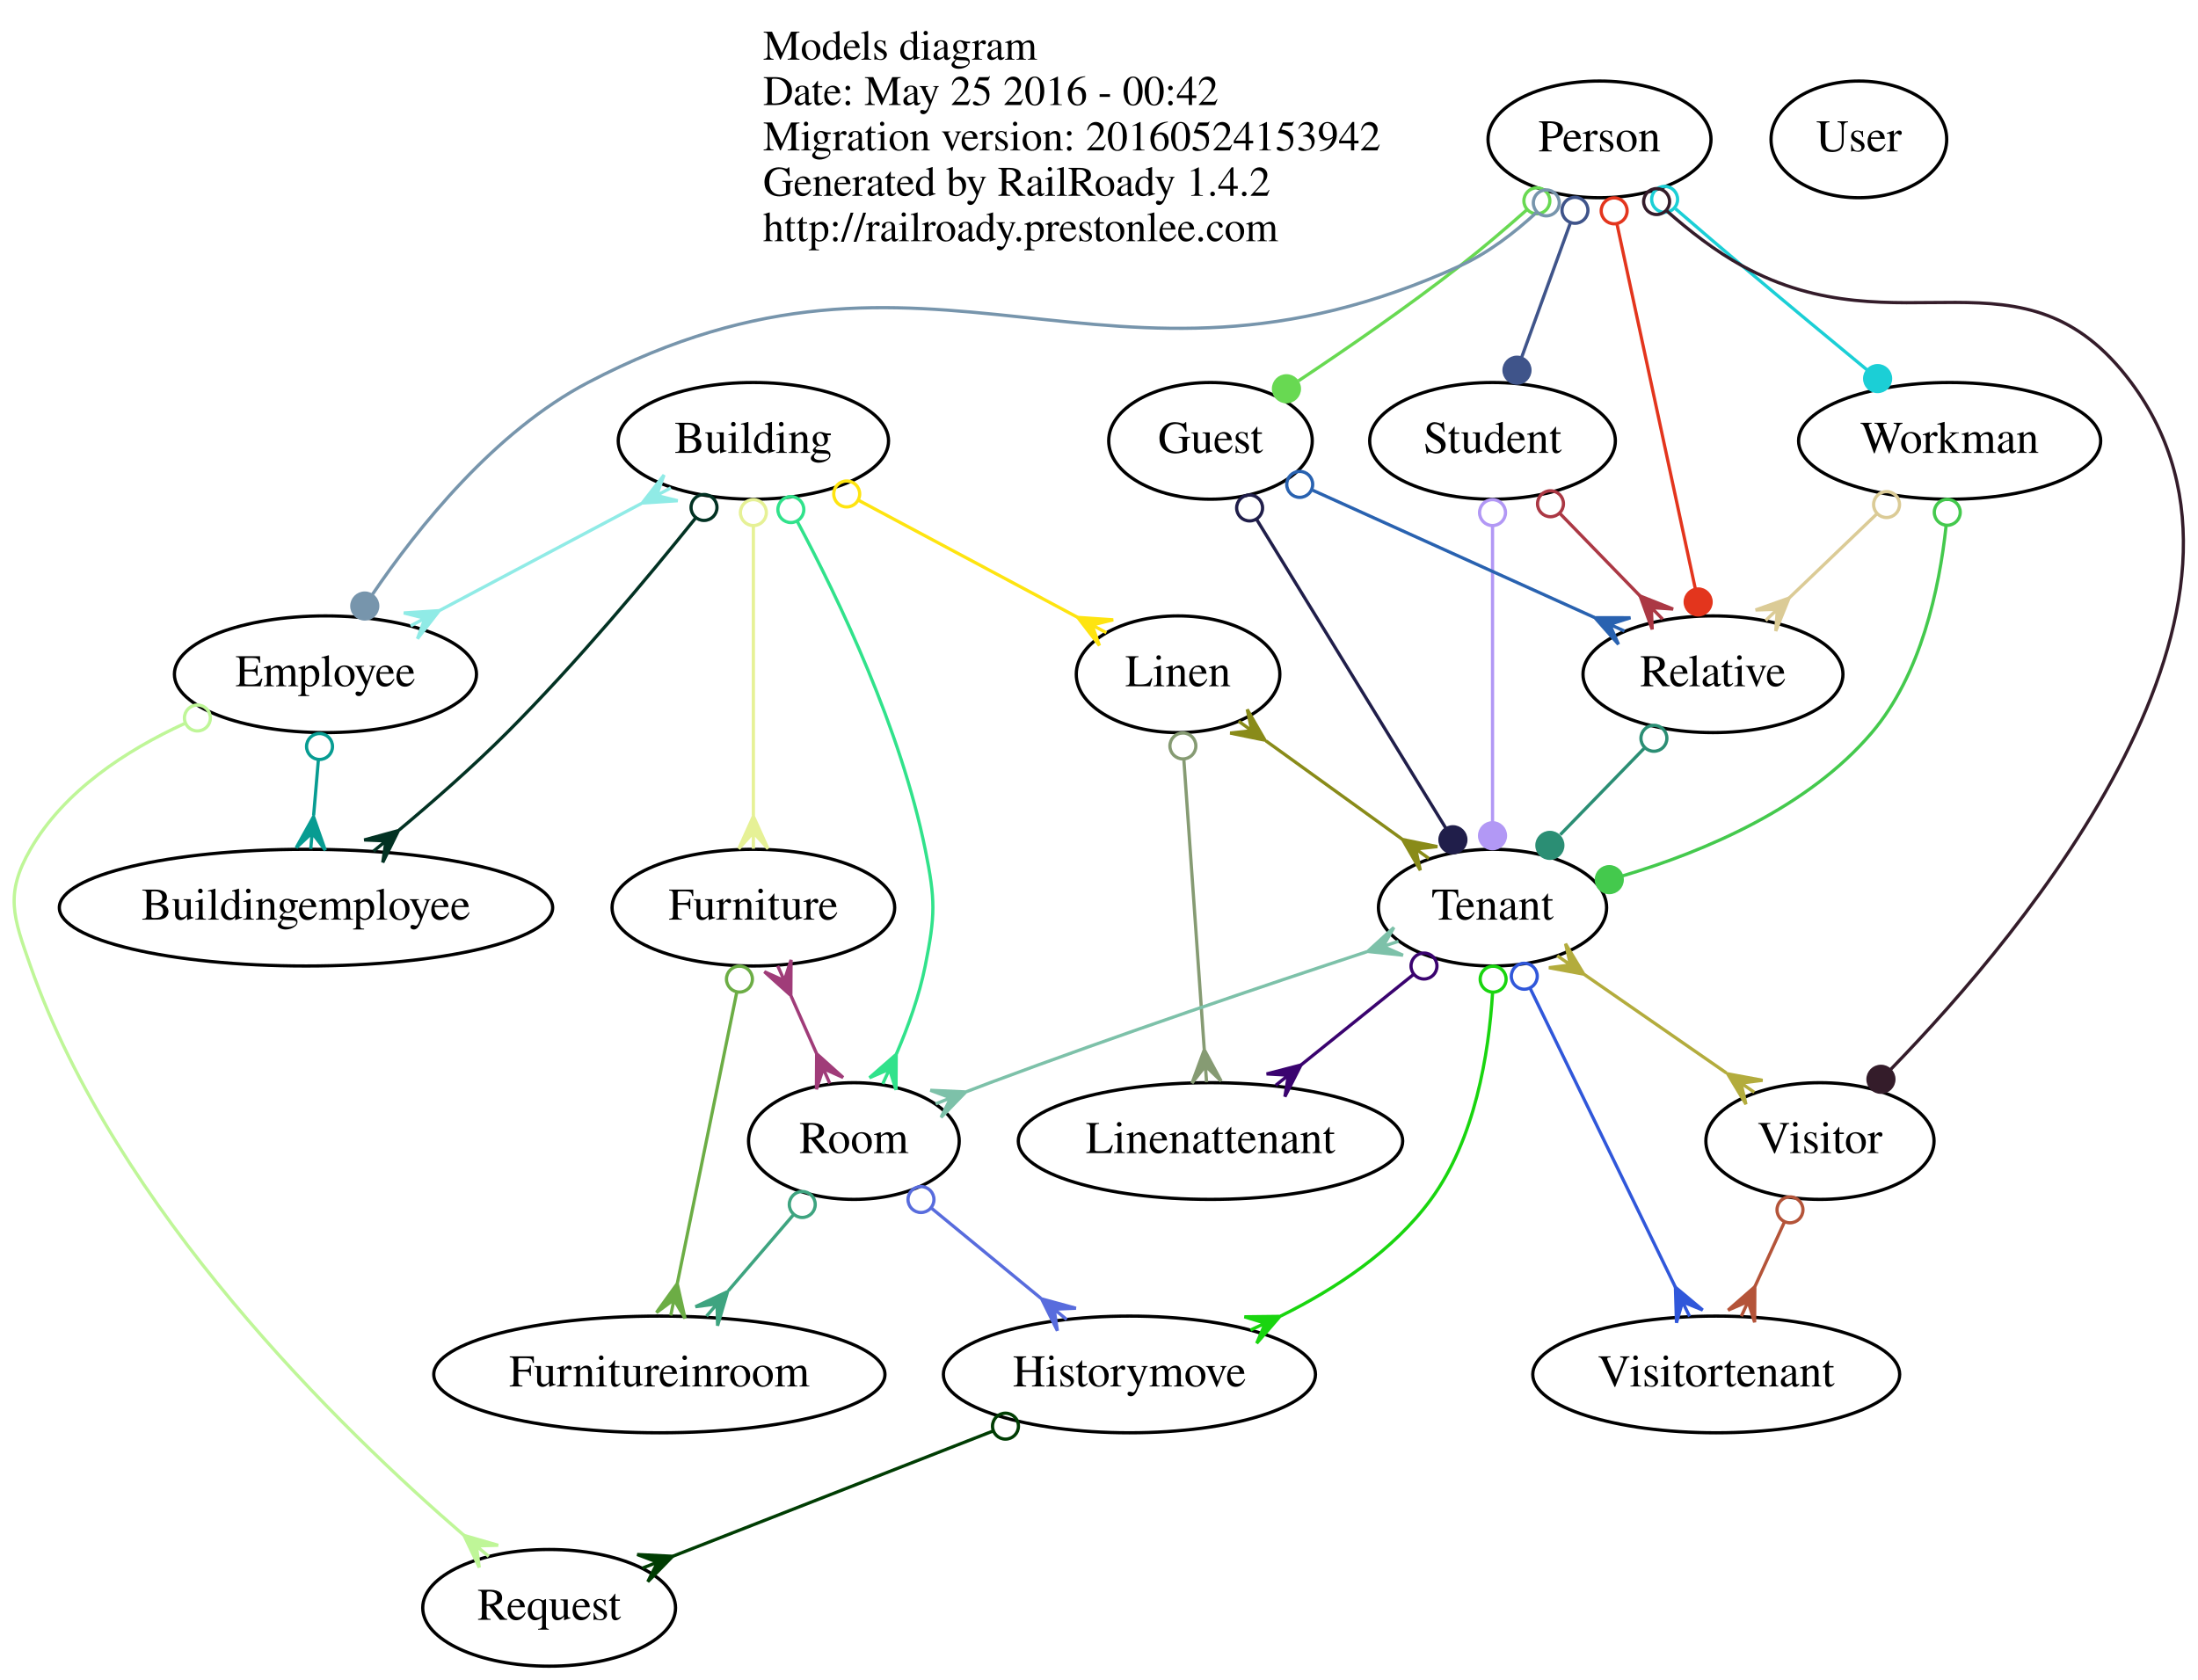
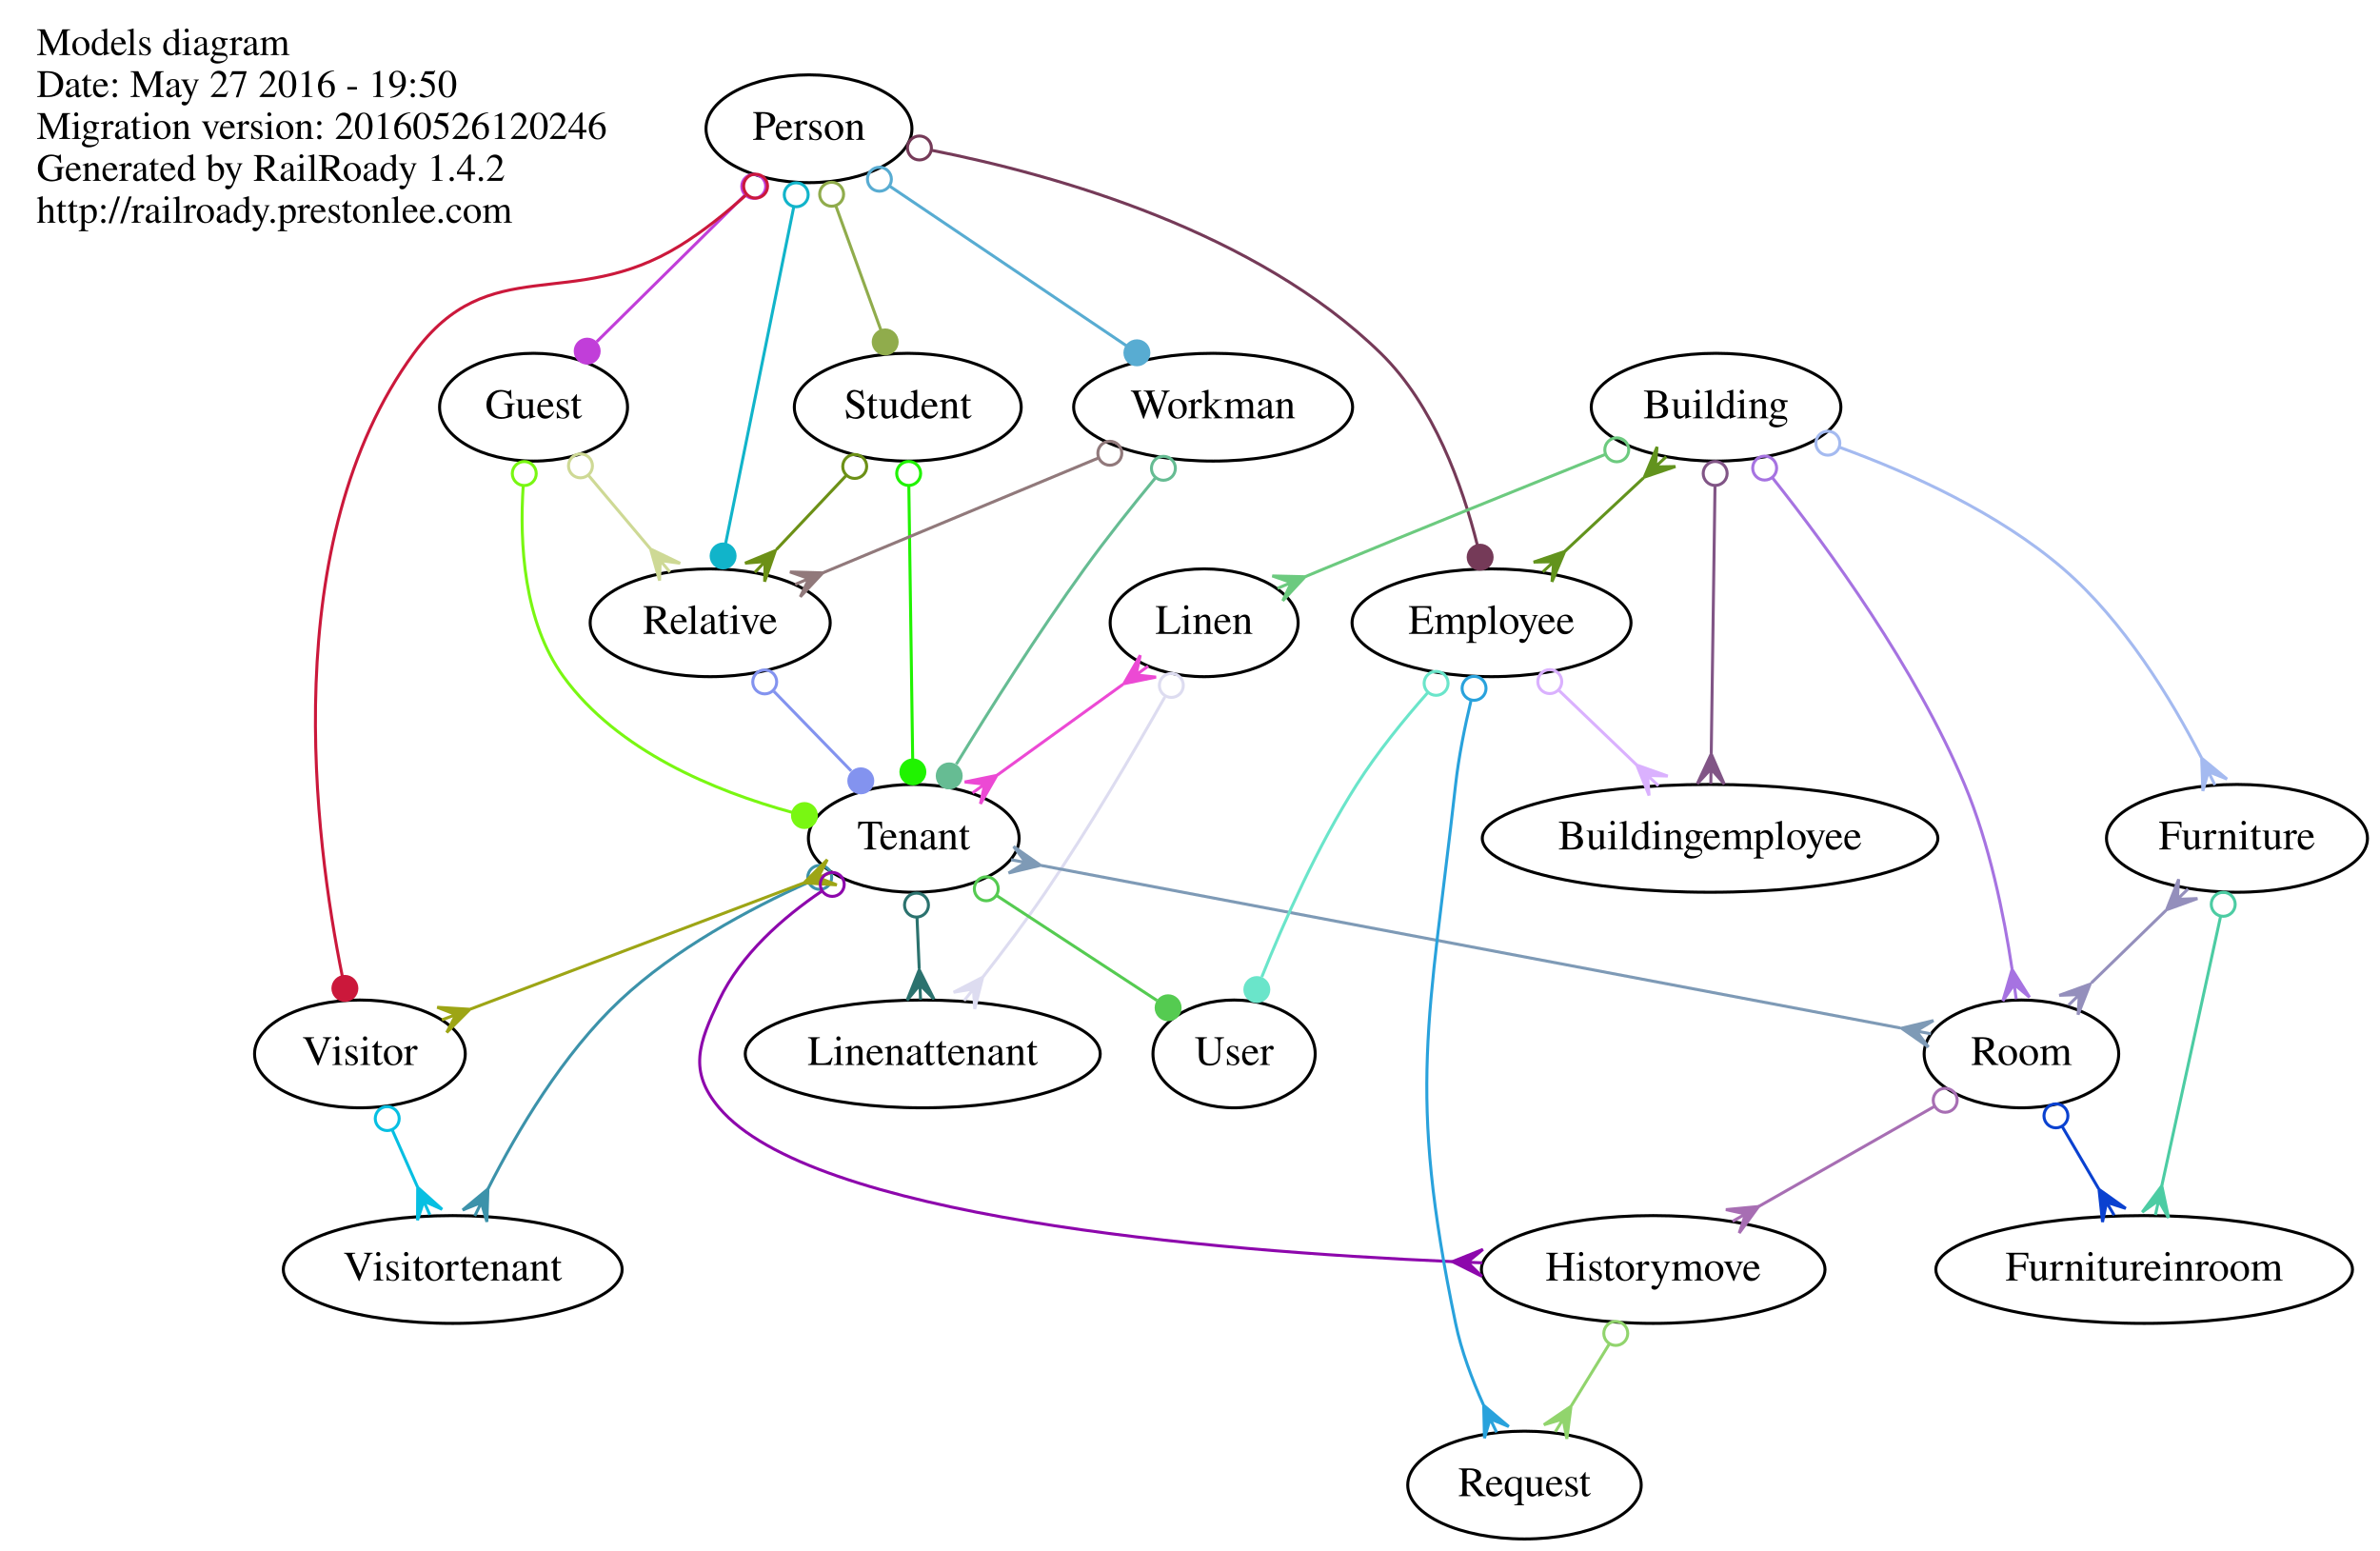
- <svg xmlns="http://www.w3.org/2000/svg" width="678pt" height="518pt" viewBox="0.00 0.00 677.84 518.00">
+ <svg xmlns="http://www.w3.org/2000/svg" width="795pt" height="518pt" viewBox="0.00 0.00 794.55 518.00">
  <g id="graph0" class="graph" transform="scale(1 1) rotate(0) translate(4 514)">
-     <polygon fill="none" stroke="none" points="-4,4 -4,-514 673.844,-514 673.844,4 -4,4" />
+     <polygon fill="none" stroke="none" points="-4,4 -4,-514 790.546,-514 790.546,4 -4,4" />
    <g id="node1" class="node">
-       <text text-anchor="start" x="231.309" y="-495.6" font-family="Times,serif" font-size="13.00">Models diagram</text>
-       <text text-anchor="start" x="231.309" y="-481.6" font-family="Times,serif" font-size="13.00">Date: May 25 2016 - 00:42</text>
-       <text text-anchor="start" x="231.309" y="-467.6" font-family="Times,serif" font-size="13.00">Migration version: 20160524153942</text>
-       <text text-anchor="start" x="231.309" y="-453.6" font-family="Times,serif" font-size="13.00">Generated by RailRoady 1.4.2</text>
-       <text text-anchor="start" x="231.309" y="-439.6" font-family="Times,serif" font-size="13.00">http://railroady.prestonlee.com</text>
+       <text text-anchor="start" x="8" y="-495.6" font-family="Times,serif" font-size="13.00">Models diagram</text>
+       <text text-anchor="start" x="8" y="-481.6" font-family="Times,serif" font-size="13.00">Date: May 27 2016 - 19:50</text>
+       <text text-anchor="start" x="8" y="-467.6" font-family="Times,serif" font-size="13.00">Migration version: 20160526120246</text>
+       <text text-anchor="start" x="8" y="-453.6" font-family="Times,serif" font-size="13.00">Generated by RailRoady 1.4.2</text>
+       <text text-anchor="start" x="8" y="-439.6" font-family="Times,serif" font-size="13.00">http://railroady.prestonlee.com</text>
    </g>
    <g id="node2" class="node">
-       <ellipse fill="none" stroke="black" cx="456.309" cy="-378" rx="37.894" ry="18" />
-       <text text-anchor="middle" x="456.309" y="-374.3" font-family="Times,serif" font-size="14.00">Student</text>
+       <ellipse fill="none" stroke="black" cx="299" cy="-378" rx="37.894" ry="18" />
+       <text text-anchor="middle" x="299" y="-374.3" font-family="Times,serif" font-size="14.00">Student</text>
    </g>
    <g id="node12" class="node">
-       <ellipse fill="none" stroke="black" cx="456.309" cy="-234" rx="35.194" ry="18" />
-       <text text-anchor="middle" x="456.309" y="-230.3" font-family="Times,serif" font-size="14.00">Tenant</text>
+       <ellipse fill="none" stroke="black" cx="301" cy="-234" rx="35.194" ry="18" />
+       <text text-anchor="middle" x="301" y="-230.3" font-family="Times,serif" font-size="14.00">Tenant</text>
    </g>
    <g id="edge1" class="edge">
-       <path fill="none" stroke="#b298f5" d="M456.309,-351.558C456.309,-325.771 456.309,-286.104 456.309,-260.35" />
-       <ellipse fill="none" stroke="#b298f5" cx="456.309" cy="-355.871" rx="4" ry="4" />
-       <ellipse fill="#b298f5" stroke="#b298f5" cx="456.309" cy="-256.189" rx="4" ry="4" />
+       <path fill="none" stroke="#20f300" d="M299.358,-351.558C299.722,-325.771 300.28,-286.104 300.643,-260.35" />
+       <ellipse fill="none" stroke="#20f300" cx="299.298" cy="-355.872" rx="4" ry="4" />
+       <ellipse fill="#20f300" stroke="#20f300" cx="300.702" cy="-256.189" rx="4" ry="4" />
    </g>
    <g id="node15" class="node">
-       <ellipse fill="none" stroke="black" cx="524.309" cy="-306" rx="40.094" ry="18" />
-       <text text-anchor="middle" x="524.309" y="-302.3" font-family="Times,serif" font-size="14.00">Relative</text>
+       <ellipse fill="none" stroke="black" cx="233" cy="-306" rx="40.094" ry="18" />
+       <text text-anchor="middle" x="233" y="-302.3" font-family="Times,serif" font-size="14.00">Relative</text>
    </g>
    <g id="edge2" class="edge">
-       <path fill="none" stroke="#ab3844" d="M477.155,-355.542C484.962,-347.505 493.863,-338.341 501.814,-330.157" />
-       <ellipse fill="none" stroke="#ab3844" cx="474.188" cy="-358.596" rx="4" ry="4" />
-       <polygon fill="#ab3844" stroke="#ab3844" points="501.821,-330.15 512.016,-326.113 505.305,-326.564 508.789,-322.977 508.789,-322.977 508.789,-322.977 505.305,-326.564 505.561,-319.842 501.821,-330.15 501.821,-330.15" />
+       <path fill="none" stroke="#6c9016" d="M278.44,-355.194C271.029,-347.334 262.638,-338.434 255.101,-330.441" />
+       <ellipse fill="none" stroke="#6c9016" cx="281.28" cy="-358.206" rx="4" ry="4" />
+       <polygon fill="#6c9016" stroke="#6c9016" points="254.777,-330.097 251.191,-319.734 251.347,-326.459 247.917,-322.821 247.917,-322.821 247.917,-322.821 251.347,-326.459 244.643,-325.908 254.777,-330.097 254.777,-330.097" />
    </g>
    <g id="node3" class="node">
-       <ellipse fill="none" stroke="black" cx="228.309" cy="-234" rx="43.592" ry="18" />
-       <text text-anchor="middle" x="228.309" y="-230.3" font-family="Times,serif" font-size="14.00">Furniture</text>
+       <ellipse fill="none" stroke="black" cx="743" cy="-234" rx="43.592" ry="18" />
+       <text text-anchor="middle" x="743" y="-230.3" font-family="Times,serif" font-size="14.00">Furniture</text>
    </g>
    <g id="node18" class="node">
-       <ellipse fill="none" stroke="black" cx="259.309" cy="-162" rx="32.494" ry="18" />
-       <text text-anchor="middle" x="259.309" y="-158.3" font-family="Times,serif" font-size="14.00">Room</text>
+       <ellipse fill="none" stroke="black" cx="671" cy="-162" rx="32.494" ry="18" />
+       <text text-anchor="middle" x="671" y="-158.3" font-family="Times,serif" font-size="14.00">Room</text>
    </g>
    <g id="edge4" class="edge">
-       <path fill="none" stroke="#a03c79" d="M239.95,-206.714C242.509,-200.935 245.218,-194.818 247.773,-189.049" />
-       <polygon fill="#a03c79" stroke="#a03c79" points="239.863,-206.911 231.699,-214.233 237.838,-211.483 235.814,-216.055 235.814,-216.055 235.814,-216.055 237.838,-211.483 239.928,-217.877 239.863,-206.911 239.863,-206.911" />
-       <polygon fill="#a03c79" stroke="#a03c79" points="247.825,-188.933 255.989,-181.611 249.849,-184.361 251.874,-179.789 251.874,-179.789 251.874,-179.789 249.849,-184.361 247.76,-177.967 247.825,-188.933 247.825,-188.933" />
+       <path fill="none" stroke="#948fbc" d="M719.247,-209.906C711.247,-202.129 702.332,-193.462 694.363,-185.714" />
+       <polygon fill="#948fbc" stroke="#948fbc" points="719.492,-210.145 723.525,-220.342 723.077,-213.631 726.662,-217.116 726.662,-217.116 726.662,-217.116 723.077,-213.631 729.799,-213.889 719.492,-210.145 719.492,-210.145" />
+       <polygon fill="#948fbc" stroke="#948fbc" points="693.948,-185.311 689.915,-175.114 690.363,-181.826 686.778,-178.34 686.778,-178.34 686.778,-178.34 690.363,-181.826 683.642,-181.567 693.948,-185.311 693.948,-185.311" />
    </g>
    <g id="node19" class="node">
-       <ellipse fill="none" stroke="black" cx="199.309" cy="-90" rx="69.588" ry="18" />
-       <text text-anchor="middle" x="199.309" y="-86.3" font-family="Times,serif" font-size="14.00">Furnitureinroom</text>
+       <ellipse fill="none" stroke="black" cx="712" cy="-90" rx="69.588" ry="18" />
+       <text text-anchor="middle" x="712" y="-86.3" font-family="Times,serif" font-size="14.00">Furnitureinroom</text>
    </g>
    <g id="edge3" class="edge">
-       <path fill="none" stroke="#6cad45" d="M223.189,-207.929C218.042,-182.725 210.132,-143.994 204.843,-118.095" />
-       <ellipse fill="none" stroke="#6cad45" cx="224.011" cy="-211.952" rx="4" ry="4" />
-       <polygon fill="#6cad45" stroke="#6cad45" points="204.821,-117.987 207.229,-107.289 203.82,-113.088 202.82,-108.189 202.82,-108.189 202.82,-108.189 203.82,-113.088 198.411,-109.09 204.821,-117.987 204.821,-117.987" />
+       <path fill="none" stroke="#4ccca3" d="M737.527,-207.929C732.024,-182.725 723.569,-143.994 717.915,-118.095" />
+       <ellipse fill="none" stroke="#4ccca3" cx="738.407" cy="-211.964" rx="4" ry="4" />
+       <polygon fill="#4ccca3" stroke="#4ccca3" points="717.886,-117.959 720.149,-107.229 716.819,-113.074 715.753,-108.189 715.753,-108.189 715.753,-108.189 716.819,-113.074 711.356,-109.149 717.886,-117.959 717.886,-117.959" />
    </g>
    <g id="node4" class="node">
-       <ellipse fill="none" stroke="black" cx="359.309" cy="-306" rx="31.396" ry="18" />
-       <text text-anchor="middle" x="359.309" y="-302.3" font-family="Times,serif" font-size="14.00">Linen</text>
+       <ellipse fill="none" stroke="black" cx="398" cy="-306" rx="31.396" ry="18" />
+       <text text-anchor="middle" x="398" y="-302.3" font-family="Times,serif" font-size="14.00">Linen</text>
    </g>
    <g id="node8" class="node">
-       <ellipse fill="none" stroke="black" cx="369.309" cy="-162" rx="59.29" ry="18" />
-       <text text-anchor="middle" x="369.309" y="-158.3" font-family="Times,serif" font-size="14.00">Linenattenant</text>
+       <ellipse fill="none" stroke="black" cx="304" cy="-162" rx="59.29" ry="18" />
+       <text text-anchor="middle" x="304" y="-158.3" font-family="Times,serif" font-size="14.00">Linenattenant</text>
    </g>
    <g id="edge5" class="edge">
-       <path fill="none" stroke="#869b73" d="M361.101,-279.558C362.87,-254.444 365.565,-216.164 367.38,-190.393" />
-       <ellipse fill="none" stroke="#869b73" cx="360.797" cy="-283.881" rx="4" ry="4" />
-       <polygon fill="#869b73" stroke="#869b73" points="367.396,-190.165 372.588,-180.505 367.747,-185.177 368.099,-180.189 368.099,-180.189 368.099,-180.189 367.747,-185.177 363.61,-179.873 367.396,-190.165 367.396,-190.165" />
+       <path fill="none" stroke="#dddcf0" d="M384.892,-281.234C374.6,-263.023 359.612,-237.462 345,-216 338.55,-206.527 330.993,-196.496 324.135,-187.739" />
+       <ellipse fill="none" stroke="#dddcf0" cx="387.043" cy="-285.067" rx="4" ry="4" />
+       <polygon fill="#dddcf0" stroke="#dddcf0" points="324.048,-187.629 321.36,-176.998 320.941,-183.712 317.834,-179.794 317.834,-179.794 317.834,-179.794 320.941,-183.712 314.308,-182.59 324.048,-187.629 324.048,-187.629" />
    </g>
    <g id="edge6" class="edge">
-       <path fill="none" stroke="#898b19" d="M386.423,-285.433C399.517,-275.984 415.211,-264.658 428.407,-255.136" />
-       <polygon fill="#898b19" stroke="#898b19" points="386.121,-285.651 375.379,-287.854 382.066,-288.577 378.012,-291.503 378.012,-291.503 378.012,-291.503 382.066,-288.577 380.645,-295.152 386.121,-285.651 386.121,-285.651" />
-       <polygon fill="#898b19" stroke="#898b19" points="428.556,-255.028 439.299,-252.825 432.611,-252.102 436.665,-249.176 436.665,-249.176 436.665,-249.176 432.611,-252.102 434.032,-245.527 428.556,-255.028 428.556,-255.028" />
+       <path fill="none" stroke="#ec49d4" d="M370.886,-285.433C357.792,-275.984 342.098,-264.658 328.902,-255.136" />
+       <polygon fill="#ec49d4" stroke="#ec49d4" points="371.188,-285.651 376.664,-295.152 375.243,-288.577 379.297,-291.503 379.297,-291.503 379.297,-291.503 375.243,-288.577 381.931,-287.854 371.188,-285.651 371.188,-285.651" />
+       <polygon fill="#ec49d4" stroke="#ec49d4" points="328.753,-255.028 323.277,-245.527 324.699,-252.102 320.644,-249.176 320.644,-249.176 320.644,-249.176 324.699,-252.102 318.011,-252.825 328.753,-255.028 328.753,-255.028" />
    </g>
    <g id="node5" class="node">
-       <ellipse fill="none" stroke="black" cx="165.309" cy="-18" rx="38.993" ry="18" />
-       <text text-anchor="middle" x="165.309" y="-14.3" font-family="Times,serif" font-size="14.00">Request</text>
+       <ellipse fill="none" stroke="black" cx="505" cy="-18" rx="38.993" ry="18" />
+       <text text-anchor="middle" x="505" y="-14.3" font-family="Times,serif" font-size="14.00">Request</text>
    </g>
    <g id="node6" class="node">
-       <ellipse fill="none" stroke="black" cx="489.309" cy="-471" rx="34.394" ry="18" />
-       <text text-anchor="middle" x="489.309" y="-467.3" font-family="Times,serif" font-size="14.00">Person</text>
+       <ellipse fill="none" stroke="black" cx="266" cy="-471" rx="34.394" ry="18" />
+       <text text-anchor="middle" x="266" y="-467.3" font-family="Times,serif" font-size="14.00">Person</text>
    </g>
    <g id="edge7" class="edge">
-       <path fill="none" stroke="#3f548a" d="M480.301,-445.159C475.619,-432.249 469.916,-416.522 465.245,-403.641" />
-       <ellipse fill="none" stroke="#3f548a" cx="481.739" cy="-449.123" rx="4" ry="4" />
-       <ellipse fill="#3f548a" stroke="#3f548a" cx="463.852" cy="-399.8" rx="4" ry="4" />
+       <path fill="none" stroke="#90ac4c" d="M275.008,-445.159C279.69,-432.249 285.393,-416.522 290.064,-403.641" />
+       <ellipse fill="none" stroke="#90ac4c" cx="273.571" cy="-449.123" rx="4" ry="4" />
+       <ellipse fill="#90ac4c" stroke="#90ac4c" cx="291.457" cy="-399.8" rx="4" ry="4" />
    </g>
    <g id="node11" class="node">
-       <ellipse fill="none" stroke="black" cx="369.309" cy="-378" rx="31.396" ry="18" />
-       <text text-anchor="middle" x="369.309" y="-374.3" font-family="Times,serif" font-size="14.00">Guest</text>
+       <ellipse fill="none" stroke="black" cx="174" cy="-378" rx="31.396" ry="18" />
+       <text text-anchor="middle" x="174" y="-374.3" font-family="Times,serif" font-size="14.00">Guest</text>
    </g>
    <g id="edge10" class="edge">
-       <path fill="none" stroke="#68d952" d="M466.762,-449.161C460.293,-443.435 453.139,-437.337 446.309,-432 430.265,-419.463 411.451,-406.484 396.437,-396.508" />
-       <ellipse fill="none" stroke="#68d952" cx="469.986" cy="-452.051" rx="4" ry="4" />
-       <ellipse fill="#68d952" stroke="#68d952" cx="392.74" cy="-394.069" rx="4" ry="4" />
+       <path fill="none" stroke="#c13ed9" d="M244.437,-448.671C229.551,-433.947 209.855,-414.465 195.076,-399.847" />
+       <ellipse fill="none" stroke="#c13ed9" cx="247.55" cy="-451.75" rx="4" ry="4" />
+       <ellipse fill="#c13ed9" stroke="#c13ed9" cx="191.915" cy="-396.72" rx="4" ry="4" />
    </g>
    <g id="node13" class="node">
-       <ellipse fill="none" stroke="black" cx="597.309" cy="-378" rx="46.593" ry="18" />
-       <text text-anchor="middle" x="597.309" y="-374.3" font-family="Times,serif" font-size="14.00">Workman</text>
+       <ellipse fill="none" stroke="black" cx="401" cy="-378" rx="46.593" ry="18" />
+       <text text-anchor="middle" x="401" y="-374.3" font-family="Times,serif" font-size="14.00">Workman</text>
    </g>
    <g id="edge8" class="edge">
-       <path fill="none" stroke="#1bcfd6" d="M512.752,-449.597C519.375,-443.876 526.604,-437.67 533.309,-432 545.949,-421.31 560.117,-409.555 571.903,-399.837" />
-       <ellipse fill="none" stroke="#1bcfd6" cx="509.397" cy="-452.501" rx="4" ry="4" />
-       <ellipse fill="#1bcfd6" stroke="#1bcfd6" cx="575.093" cy="-397.21" rx="4" ry="4" />
+       <path fill="none" stroke="#58acd2" d="M292.98,-451.813C315.917,-436.352 348.764,-414.211 372.205,-398.41" />
+       <ellipse fill="none" stroke="#58acd2" cx="289.528" cy="-454.141" rx="4" ry="4" />
+       <ellipse fill="#58acd2" stroke="#58acd2" cx="375.536" cy="-396.165" rx="4" ry="4" />
    </g>
    <g id="node14" class="node">
-       <ellipse fill="none" stroke="black" cx="96.309" cy="-306" rx="46.593" ry="18" />
-       <text text-anchor="middle" x="96.309" y="-302.3" font-family="Times,serif" font-size="14.00">Employee</text>
+       <ellipse fill="none" stroke="black" cx="494" cy="-306" rx="46.593" ry="18" />
+       <text text-anchor="middle" x="494" y="-302.3" font-family="Times,serif" font-size="14.00">Employee</text>
    </g>
    <g id="edge12" class="edge">
-       <path fill="none" stroke="#7795ac" d="M469.881,-448.468C463.049,-442.17 454.913,-435.929 446.309,-432 336.588,-381.893 284.147,-451.992 177.309,-396 148.547,-380.926 124.852,-351.348 110.673,-330.436" />
-       <ellipse fill="none" stroke="#7795ac" cx="472.9" cy="-451.411" rx="4" ry="4" />
-       <ellipse fill="#7795ac" stroke="#7795ac" cx="108.439" cy="-327.048" rx="4" ry="4" />
+       <path fill="none" stroke="#753a58" d="M306.886,-463.826C349.43,-455.414 415.517,-436.484 457,-396 474.709,-378.717 484.305,-351.705 489.252,-331.97" />
+       <ellipse fill="none" stroke="#753a58" cx="302.897" cy="-464.58" rx="4" ry="4" />
+       <ellipse fill="#753a58" stroke="#753a58" cx="490.194" cy="-327.904" rx="4" ry="4" />
    </g>
    <g id="edge9" class="edge">
-       <path fill="none" stroke="#e3351d" d="M494.689,-444.945C501.241,-414.434 512.246,-363.179 518.839,-332.477" />
-       <ellipse fill="none" stroke="#e3351d" cx="493.829" cy="-448.953" rx="4" ry="4" />
-       <ellipse fill="#e3351d" stroke="#e3351d" cx="519.734" cy="-328.308" rx="4" ry="4" />
+       <path fill="none" stroke="#11b4ca" d="M260.928,-444.945C254.75,-414.434 244.374,-363.179 238.158,-332.477" />
+       <ellipse fill="none" stroke="#11b4ca" cx="261.737" cy="-448.944" rx="4" ry="4" />
+       <ellipse fill="#11b4ca" stroke="#11b4ca" cx="237.316" cy="-328.317" rx="4" ry="4" />
    </g>
    <g id="node16" class="node">
-       <ellipse fill="none" stroke="black" cx="557.309" cy="-162" rx="35.194" ry="18" />
-       <text text-anchor="middle" x="557.309" y="-158.3" font-family="Times,serif" font-size="14.00">Visitor</text>
+       <ellipse fill="none" stroke="black" cx="116" cy="-162" rx="35.194" ry="18" />
+       <text text-anchor="middle" x="116" y="-158.3" font-family="Times,serif" font-size="14.00">Visitor</text>
    </g>
    <g id="edge11" class="edge">
-       <path fill="none" stroke="#341c2a" d="M510.009,-448.974C516.953,-442.82 525.044,-436.536 533.309,-432 582.124,-405.212 620.071,-440.673 653.309,-396 704.462,-327.249 621.143,-227.307 579.178,-184.148" />
-       <ellipse fill="none" stroke="#341c2a" cx="506.922" cy="-451.822" rx="4" ry="4" />
-       <ellipse fill="#341c2a" stroke="#341c2a" cx="576.118" cy="-181.049" rx="4" ry="4" />
+       <path fill="none" stroke="#cb183b" d="M244.825,-448.738C238.203,-442.815 230.625,-436.718 223,-432 186.715,-409.55 159.199,-430.433 134,-396 88.097,-333.276 100.816,-233.946 110.125,-187.924" />
+       <ellipse fill="none" stroke="#cb183b" cx="248.161" cy="-451.828" rx="4" ry="4" />
+       <ellipse fill="#cb183b" stroke="#cb183b" cx="110.98" cy="-183.885" rx="4" ry="4" />
    </g>
    <g id="node7" class="node">
-       <ellipse fill="none" stroke="black" cx="569.309" cy="-471" rx="27.097" ry="18" />
-       <text text-anchor="middle" x="569.309" y="-467.3" font-family="Times,serif" font-size="14.00">User</text>
+       <ellipse fill="none" stroke="black" cx="408" cy="-162" rx="27.097" ry="18" />
+       <text text-anchor="middle" x="408" y="-158.3" font-family="Times,serif" font-size="14.00">User</text>
    </g>
    <g id="node9" class="node">
-       <ellipse fill="none" stroke="black" cx="525.309" cy="-90" rx="56.59" ry="18" />
-       <text text-anchor="middle" x="525.309" y="-86.3" font-family="Times,serif" font-size="14.00">Visitortenant</text>
+       <ellipse fill="none" stroke="black" cx="147" cy="-90" rx="56.59" ry="18" />
+       <text text-anchor="middle" x="147" y="-86.3" font-family="Times,serif" font-size="14.00">Visitortenant</text>
    </g>
    <g id="node10" class="node">
-       <ellipse fill="none" stroke="black" cx="228.309" cy="-378" rx="41.693" ry="18" />
-       <text text-anchor="middle" x="228.309" y="-374.3" font-family="Times,serif" font-size="14.00">Building</text>
+       <ellipse fill="none" stroke="black" cx="569" cy="-378" rx="41.693" ry="18" />
+       <text text-anchor="middle" x="569" y="-374.3" font-family="Times,serif" font-size="14.00">Building</text>
    </g>
    <g id="edge17" class="edge">
-       <path fill="none" stroke="#e6f196" d="M228.309,-351.558C228.309,-326.444 228.309,-288.164 228.309,-262.393" />
-       <ellipse fill="none" stroke="#e6f196" cx="228.309" cy="-355.871" rx="4" ry="4" />
-       <polygon fill="#e6f196" stroke="#e6f196" points="228.309,-262.189 232.809,-252.189 228.309,-257.189 228.309,-252.189 228.309,-252.189 228.309,-252.189 228.309,-257.189 223.809,-252.189 228.309,-262.189 228.309,-262.189" />
+       <path fill="none" stroke="#a4baf0" d="M610.381,-364.556C634.104,-355.934 663.369,-342.627 685,-324 705.205,-306.601 721.087,-280.469 731.085,-261.017" />
+       <ellipse fill="none" stroke="#a4baf0" cx="606.341" cy="-365.976" rx="4" ry="4" />
+       <polygon fill="#a4baf0" stroke="#a4baf0" points="731.208,-260.768 739.674,-253.798 733.424,-256.286 735.64,-251.804 735.64,-251.804 735.64,-251.804 733.424,-256.286 731.607,-249.809 731.208,-260.768 731.208,-260.768" />
    </g>
    <g id="edge16" class="edge">
-       <path fill="none" stroke="#fee410" d="M260.68,-359.703C281.324,-348.672 307.927,-334.456 328.301,-323.569" />
-       <ellipse fill="none" stroke="#fee410" cx="257.095" cy="-361.618" rx="4" ry="4" />
-       <polygon fill="#fee410" stroke="#fee410" points="328.36,-323.538 339.3,-322.794 332.77,-321.182 337.18,-318.825 337.18,-318.825 337.18,-318.825 332.77,-321.182 335.059,-314.856 328.36,-323.538 328.36,-323.538" />
+       <path fill="none" stroke="#6cca7f" d="M532.063,-362.255C505.78,-351.715 469.661,-337.131 438,-324 435.961,-323.154 433.866,-322.28 431.754,-321.395" />
+       <ellipse fill="none" stroke="#6cca7f" cx="535.831" cy="-363.765" rx="4" ry="4" />
+       <polygon fill="#6cca7f" stroke="#6cca7f" points="431.724,-321.382 424.259,-313.35 427.117,-319.439 422.51,-317.497 422.51,-317.497 422.51,-317.497 427.117,-319.439 420.762,-321.643 431.724,-321.382 431.724,-321.382" />
    </g>
    <g id="edge15" class="edge">
-       <path fill="none" stroke="#90ebe6" d="M193.741,-358.668C174.611,-348.524 150.885,-335.942 131.636,-325.734" />
-       <polygon fill="#90ebe6" stroke="#90ebe6" points="194.024,-358.818 200.75,-367.479 198.441,-361.161 202.858,-363.503 202.858,-363.503 202.858,-363.503 198.441,-361.161 204.967,-359.528 194.024,-358.818 194.024,-358.818" />
-       <polygon fill="#90ebe6" stroke="#90ebe6" points="131.42,-325.619 124.694,-316.959 127.003,-323.277 122.586,-320.934 122.586,-320.934 122.586,-320.934 127.003,-323.277 120.477,-324.91 131.42,-325.619 131.42,-325.619" />
+       <path fill="none" stroke="#62931d" d="M544.739,-354.357C536.342,-346.519 526.928,-337.733 518.511,-329.877" />
+       <polygon fill="#62931d" stroke="#62931d" points="545.044,-354.642 549.285,-364.754 548.7,-358.053 552.355,-361.465 552.355,-361.465 552.355,-361.465 548.7,-358.053 555.426,-358.175 545.044,-354.642 545.044,-354.642" />
+       <polygon fill="#62931d" stroke="#62931d" points="518.429,-329.8 514.189,-319.687 514.774,-326.389 511.118,-322.977 511.118,-322.977 511.118,-322.977 514.774,-326.389 508.048,-326.267 518.429,-329.8 518.429,-329.8" />
    </g>
    <g id="node17" class="node">
-       <ellipse fill="none" stroke="black" cx="90.309" cy="-234" rx="76.087" ry="18" />
-       <text text-anchor="middle" x="90.309" y="-230.3" font-family="Times,serif" font-size="14.00">Buildingemployee</text>
+       <ellipse fill="none" stroke="black" cx="567" cy="-234" rx="76.087" ry="18" />
+       <text text-anchor="middle" x="567" y="-230.3" font-family="Times,serif" font-size="14.00">Buildingemployee</text>
    </g>
    <g id="edge14" class="edge">
-       <path fill="none" stroke="#023223" d="M210.446,-354.143C195.601,-335.636 173.545,-309.247 152.309,-288 141.939,-277.624 129.809,-266.967 119.042,-257.955" />
-       <ellipse fill="none" stroke="#023223" cx="213.082" cy="-357.451" rx="4" ry="4" />
-       <polygon fill="#023223" stroke="#023223" points="118.835,-257.785 113.991,-247.947 114.98,-254.601 111.125,-251.416 111.125,-251.416 111.125,-251.416 114.98,-254.601 108.259,-254.886 118.835,-257.785 118.835,-257.785" />
+       <path fill="none" stroke="#815586" d="M568.642,-351.558C568.288,-326.444 567.749,-288.164 567.386,-262.393" />
+       <ellipse fill="none" stroke="#815586" cx="568.702" cy="-355.872" rx="4" ry="4" />
+       <polygon fill="#815586" stroke="#815586" points="567.383,-262.188 571.742,-252.126 567.313,-257.189 567.242,-252.189 567.242,-252.189 567.242,-252.189 567.313,-257.189 562.743,-252.253 567.383,-262.188 567.383,-262.188" />
    </g>
    <g id="edge13" class="edge">
-       <path fill="none" stroke="#31e28b" d="M241.81,-353.227C254.877,-328.748 273.779,-289.053 281.309,-252 284.496,-236.321 284.437,-231.691 281.309,-216 279.49,-206.871 276.068,-197.345 272.455,-188.929" />
-       <ellipse fill="none" stroke="#31e28b" cx="239.87" cy="-356.801" rx="4" ry="4" />
-       <polygon fill="#31e28b" stroke="#31e28b" points="272.37,-188.743 272.304,-177.777 270.291,-184.195 268.212,-179.648 268.212,-179.648 268.212,-179.648 270.291,-184.195 264.119,-181.519 272.37,-188.743 272.37,-188.743" />
+       <path fill="none" stroke="#a673e1" d="M587.809,-354.457C606.819,-330.519 635.656,-290.848 652,-252 660.31,-232.249 665.147,-208.447 667.86,-190.429" />
+       <ellipse fill="none" stroke="#a673e1" cx="585.232" cy="-357.66" rx="4" ry="4" />
+       <polygon fill="#a673e1" stroke="#a673e1" points="667.889,-190.211 673.711,-180.918 668.571,-185.258 669.253,-180.305 669.253,-180.305 669.253,-180.305 668.571,-185.258 664.795,-179.691 667.889,-190.211 667.889,-190.211" />
    </g>
    <g id="edge18" class="edge">
-       <path fill="none" stroke="#201e4a" d="M383.492,-353.852C399.587,-327.582 425.698,-284.963 441.89,-258.535" />
-       <ellipse fill="none" stroke="#201e4a" cx="381.379" cy="-357.3" rx="4" ry="4" />
-       <ellipse fill="#201e4a" stroke="#201e4a" cx="444.088" cy="-254.947" rx="4" ry="4" />
+       <path fill="none" stroke="#79f712" d="M170.544,-351.786C169.285,-332.536 170.698,-306.294 184,-288 202.005,-263.237 234.35,-249.791 260.475,-242.646" />
+       <ellipse fill="none" stroke="#79f712" cx="170.899" cy="-355.839" rx="4" ry="4" />
+       <ellipse fill="#79f712" stroke="#79f712" cx="264.486" cy="-241.618" rx="4" ry="4" />
    </g>
    <g id="edge19" class="edge">
-       <path fill="none" stroke="#2962b0" d="M400.797,-362.78C425.966,-351.413 461.283,-335.464 487.708,-323.529" />
-       <ellipse fill="none" stroke="#2962b0" cx="396.834" cy="-364.57" rx="4" ry="4" />
-       <polygon fill="#2962b0" stroke="#2962b0" points="487.893,-323.446 498.859,-323.431 492.45,-321.388 497.007,-319.33 497.007,-319.33 497.007,-319.33 492.45,-321.388 495.154,-315.229 487.893,-323.446 487.893,-323.446" />
+       <path fill="none" stroke="#ced995" d="M192.335,-355.247C198.862,-347.503 206.245,-338.743 212.911,-330.834" />
+       <ellipse fill="none" stroke="#ced995" cx="189.672" cy="-358.406" rx="4" ry="4" />
+       <polygon fill="#ced995" stroke="#ced995" points="213.089,-330.623 222.974,-325.877 216.311,-326.8 219.534,-322.977 219.534,-322.977 219.534,-322.977 216.311,-326.8 216.093,-320.077 213.089,-330.623 213.089,-330.623" />
+     </g>
+     <g id="edge20" class="edge">
+       <path fill="none" stroke="#55cb51" d="M328.623,-214.929C345.16,-204.11 366.042,-190.449 382.237,-179.855" />
+       <ellipse fill="none" stroke="#55cb51" cx="325.232" cy="-217.147" rx="4" ry="4" />
+       <ellipse fill="#55cb51" stroke="#55cb51" cx="385.968" cy="-177.414" rx="4" ry="4" />
+     </g>
+     <g id="edge23" class="edge">
+       <path fill="none" stroke="#2b726e" d="M302.087,-207.64C302.326,-202.063 302.58,-196.132 302.822,-190.476" />
+       <ellipse fill="none" stroke="#2b726e" cx="301.913" cy="-211.7" rx="4" ry="4" />
+       <polygon fill="#2b726e" stroke="#2b726e" points="302.839,-190.095 307.763,-180.297 303.053,-185.1 303.267,-180.104 303.267,-180.104 303.267,-180.104 303.053,-185.1 298.771,-179.912 302.839,-190.095 302.839,-190.095" />
+     </g>
+     <g id="edge21" class="edge">
+       <path fill="none" stroke="#3c92aa" d="M265.824,-219.312C245.794,-210.29 221.155,-196.997 203,-180 183.847,-162.069 168.55,-136.22 158.815,-116.996" />
+       <ellipse fill="none" stroke="#3c92aa" cx="269.587" cy="-220.957" rx="4" ry="4" />
+       <polygon fill="#3c92aa" stroke="#3c92aa" points="158.756,-116.874 158.409,-105.914 156.561,-112.382 154.366,-107.889 154.366,-107.889 154.366,-107.889 156.561,-112.382 150.322,-109.865 158.756,-116.874 158.756,-116.874" />
    </g>
    <g id="edge22" class="edge">
-       <path fill="none" stroke="#3a036f" d="M431.974,-213.42C421.184,-204.738 408.428,-194.475 397.251,-185.482" />
-       <ellipse fill="none" stroke="#3a036f" cx="435.166" cy="-215.988" rx="4" ry="4" />
-       <polygon fill="#3a036f" stroke="#3a036f" points="397.233,-185.467 392.262,-175.692 393.337,-182.333 389.441,-179.198 389.441,-179.198 389.441,-179.198 393.337,-182.333 386.62,-182.704 397.233,-185.467 397.233,-185.467" />
-     </g>
-     <g id="edge20" class="edge">
-       <path fill="none" stroke="#3057da" d="M467.861,-209.226C480.269,-183.691 499.923,-143.243 512.719,-116.911" />
-       <ellipse fill="none" stroke="#3057da" cx="466.108" cy="-212.835" rx="4" ry="4" />
-       <polygon fill="#3057da" stroke="#3057da" points="512.726,-116.896 521.144,-109.869 514.911,-112.399 517.096,-107.902 517.096,-107.902 517.096,-107.902 514.911,-112.399 513.049,-105.935 512.726,-116.896 512.726,-116.896" />
-     </g>
-     <g id="edge21" class="edge">
-       <path fill="none" stroke="#b3ac3d" d="M484.57,-213.414C498.258,-203.926 514.672,-192.551 528.44,-183.008" />
-       <polygon fill="#b3ac3d" stroke="#b3ac3d" points="484.483,-213.474 473.7,-215.472 480.373,-216.322 476.264,-219.17 476.264,-219.17 476.264,-219.17 480.373,-216.322 478.827,-222.869 484.483,-213.474 484.483,-213.474" />
-       <polygon fill="#b3ac3d" stroke="#b3ac3d" points="528.832,-182.737 539.614,-180.739 532.941,-179.889 537.051,-177.041 537.051,-177.041 537.051,-177.041 532.941,-179.889 534.487,-173.342 528.832,-182.737 528.832,-182.737" />
+       <path fill="none" stroke="#9da515" d="M264.156,-219.059C231.888,-206.85 185.236,-189.197 152.94,-176.977" />
+       <polygon fill="#9da515" stroke="#9da515" points="264.35,-219.132 272.11,-226.88 269.026,-220.902 273.703,-222.671 273.703,-222.671 273.703,-222.671 269.026,-220.902 275.295,-218.462 264.35,-219.132 264.35,-219.132" />
+       <polygon fill="#9da515" stroke="#9da515" points="152.762,-176.91 145.002,-169.162 148.086,-175.141 143.409,-173.371 143.409,-173.371 143.409,-173.371 148.086,-175.141 141.817,-177.58 152.762,-176.91 152.762,-176.91" />
+     </g>
+     <g id="edge25" class="edge">
+       <path fill="none" stroke="#7e9ab6" d="M343.632,-224.934C415.568,-211.325 560.083,-183.984 630.532,-170.656" />
+       <polygon fill="#7e9ab6" stroke="#7e9ab6" points="343.336,-224.99 332.674,-222.428 338.424,-225.92 333.511,-226.849 333.511,-226.849 333.511,-226.849 338.424,-225.92 334.347,-231.271 343.336,-224.99 343.336,-224.99" />
+       <polygon fill="#7e9ab6" stroke="#7e9ab6" points="630.951,-170.577 641.613,-173.14 635.864,-169.647 640.777,-168.718 640.777,-168.718 640.777,-168.718 635.864,-169.647 639.94,-164.296 630.951,-170.577 630.951,-170.577" />
+     </g>
+     <g id="node20" class="node">
+       <ellipse fill="none" stroke="black" cx="548" cy="-90" rx="57.391" ry="18" />
+       <text text-anchor="middle" x="548" y="-86.3" font-family="Times,serif" font-size="14.00">Historymove</text>
    </g>
    <g id="edge24" class="edge">
-       <path fill="none" stroke="#7dc1a9" d="M417.583,-220.416C386.101,-210.029 340.621,-194.664 301.309,-180 298.923,-179.11 296.469,-178.173 294.002,-177.216" />
-       <polygon fill="#7dc1a9" stroke="#7dc1a9" points="417.788,-220.484 425.882,-227.882 422.538,-222.045 427.288,-223.607 427.288,-223.607 427.288,-223.607 422.538,-222.045 428.693,-219.332 417.788,-220.484 417.788,-220.484" />
-       <polygon fill="#7dc1a9" stroke="#7dc1a9" points="293.84,-177.152 286.195,-169.29 289.19,-175.313 284.54,-173.475 284.54,-173.475 284.54,-173.475 289.19,-175.313 282.886,-177.66 293.84,-177.152 293.84,-177.152" />
-     </g>
-     <g id="node20" class="node">
-       <ellipse fill="none" stroke="black" cx="344.309" cy="-90" rx="57.391" ry="18" />
-       <text text-anchor="middle" x="344.309" y="-86.3" font-family="Times,serif" font-size="14.00">Historymove</text>
-     </g>
-     <g id="edge23" class="edge">
-       <path fill="none" stroke="#19d50f" d="M456.331,-207.929C455.162,-188.757 450.879,-162.55 437.309,-144 425.737,-128.181 407.915,-116.4 390.957,-108.016" />
-       <ellipse fill="none" stroke="#19d50f" cx="456.498" cy="-211.934" rx="4" ry="4" />
-       <polygon fill="#19d50f" stroke="#19d50f" points="390.739,-107.915 383.565,-99.622 386.205,-105.809 381.67,-103.703 381.67,-103.703 381.67,-103.703 386.205,-105.809 379.774,-107.784 390.739,-107.915 390.739,-107.915" />
-     </g>
-     <g id="edge25" class="edge">
-       <path fill="none" stroke="#44c94d" d="M596.22,-351.823C594.145,-332.372 588.476,-305.846 573.309,-288 553.698,-264.925 521.969,-251.417 496.497,-243.819" />
-       <ellipse fill="none" stroke="#44c94d" cx="596.578" cy="-355.958" rx="4" ry="4" />
-       <ellipse fill="#44c94d" stroke="#44c94d" cx="492.32" cy="-242.641" rx="4" ry="4" />
+       <path fill="none" stroke="#8d07ac" d="M270.38,-216.43C257.226,-207.53 243.234,-195.232 236,-180 229.136,-165.547 225.677,-156.224 236,-144 266.711,-107.632 398.783,-96.215 480.935,-92.633" />
+       <ellipse fill="none" stroke="#8d07ac" cx="273.777" cy="-218.611" rx="4" ry="4" />
+       <polygon fill="#8d07ac" stroke="#8d07ac" points="480.951,-92.633 491.126,-96.721 485.947,-92.429 490.942,-92.225 490.942,-92.225 490.942,-92.225 485.947,-92.429 490.759,-87.729 480.951,-92.633 480.951,-92.633" />
    </g>
    <g id="edge26" class="edge">
-       <path fill="none" stroke="#dbcb96" d="M574.832,-355.446C566.264,-347.231 556.481,-337.85 547.821,-329.545" />
-       <ellipse fill="none" stroke="#dbcb96" cx="577.857" cy="-358.347" rx="4" ry="4" />
-       <polygon fill="#dbcb96" stroke="#dbcb96" points="547.775,-329.501 543.672,-319.332 544.166,-326.041 540.557,-322.58 540.557,-322.58 540.557,-322.58 544.166,-326.041 537.443,-325.828 547.775,-329.501 547.775,-329.501" />
+       <path fill="none" stroke="#66bc93" d="M381.634,-354.278C374.027,-345.062 365.37,-334.202 358,-324 342.487,-302.526 326.342,-276.967 315.213,-258.759" />
+       <ellipse fill="none" stroke="#66bc93" cx="384.394" cy="-357.592" rx="4" ry="4" />
+       <ellipse fill="#66bc93" stroke="#66bc93" cx="312.843" cy="-254.858" rx="4" ry="4" />
    </g>
    <g id="edge27" class="edge">
-       <path fill="none" stroke="#bff698" d="M52.843,-290.794C34.794,-282.501 15.674,-270.03 5.309,-252 -2.664,-238.128 0.02,-231.1 5.309,-216 31.692,-140.686 100.83,-73.333 139.02,-40.374" />
-       <ellipse fill="none" stroke="#bff698" cx="56.812" cy="-292.509" rx="4" ry="4" />
-       <polygon fill="#bff698" stroke="#bff698" points="139.052,-40.347 149.587,-37.302 142.863,-37.11 146.673,-33.873 146.673,-33.873 146.673,-33.873 142.863,-37.11 143.76,-30.443 139.052,-40.347 139.052,-40.347" />
+       <path fill="none" stroke="#91797b" d="M362.618,-361.008C335.042,-349.517 298.05,-334.104 270.643,-322.685" />
+       <ellipse fill="none" stroke="#91797b" cx="366.494" cy="-362.622" rx="4" ry="4" />
+       <polygon fill="#91797b" stroke="#91797b" points="270.611,-322.671 263.111,-314.671 265.996,-320.748 261.38,-318.825 261.38,-318.825 261.38,-318.825 265.996,-320.748 259.649,-322.979 270.611,-322.671 270.611,-322.671" />
+     </g>
+     <g id="edge29" class="edge">
+       <path fill="none" stroke="#29a2dc" d="M487.136,-279.992C485.048,-271.213 483.033,-261.237 482,-252 473.112,-172.495 465.737,-150.329 482,-72 483.905,-62.824 487.484,-53.285 491.26,-44.871" />
+       <ellipse fill="none" stroke="#29a2dc" cx="488.161" cy="-284.098" rx="4" ry="4" />
+       <polygon fill="#29a2dc" stroke="#29a2dc" points="491.38,-44.621 499.755,-37.543 493.538,-40.111 495.696,-35.6 495.696,-35.6 495.696,-35.6 493.538,-40.111 491.637,-33.658 491.38,-44.621 491.38,-44.621" />
    </g>
    <g id="edge28" class="edge">
-       <path fill="none" stroke="#079c92" d="M94.136,-279.64C93.657,-274.063 93.149,-268.132 92.664,-262.476" />
-       <ellipse fill="none" stroke="#079c92" cx="94.484" cy="-283.711" rx="4" ry="4" />
-       <polygon fill="#079c92" stroke="#079c92" points="92.629,-262.068 96.259,-251.72 92.202,-257.086 91.775,-252.104 91.775,-252.104 91.775,-252.104 92.202,-257.086 87.292,-252.489 92.629,-262.068 92.629,-262.068" />
-     </g>
-     <g id="edge29" class="edge">
-       <path fill="none" stroke="#2b8e74" d="M503.042,-283.107C494.807,-274.63 485.408,-264.954 477.208,-256.514" />
-       <ellipse fill="none" stroke="#2b8e74" cx="506.092" cy="-286.247" rx="4" ry="4" />
-       <ellipse fill="#2b8e74" stroke="#2b8e74" cx="473.998" cy="-253.209" rx="4" ry="4" />
+       <path fill="none" stroke="#6ae5ca" d="M472.758,-282.749C464.716,-273.65 455.857,-262.749 449,-252 435.909,-231.478 424.643,-206.093 417.252,-187.692" />
+       <ellipse fill="none" stroke="#6ae5ca" cx="475.481" cy="-285.766" rx="4" ry="4" />
+       <ellipse fill="#6ae5ca" stroke="#6ae5ca" cx="415.601" cy="-183.494" rx="4" ry="4" />
    </g>
    <g id="edge30" class="edge">
-       <path fill="none" stroke="#b45439" d="M546.366,-137.062C543.427,-130.632 540.234,-123.647 537.243,-117.106" />
-       <ellipse fill="none" stroke="#b45439" cx="548.063" cy="-140.773" rx="4" ry="4" />
-       <polygon fill="#b45439" stroke="#b45439" points="537.218,-117.051 537.153,-106.085 535.14,-112.504 533.061,-107.956 533.061,-107.956 533.061,-107.956 535.14,-112.504 528.968,-109.827 537.218,-117.051 537.218,-117.051" />
+       <path fill="none" stroke="#dab1fe" d="M516.605,-283.324C524.783,-275.482 534.056,-266.59 542.398,-258.591" />
+       <ellipse fill="none" stroke="#dab1fe" cx="513.452" cy="-286.347" rx="4" ry="4" />
+       <polygon fill="#dab1fe" stroke="#dab1fe" points="542.521,-258.473 552.854,-254.8 546.13,-255.012 549.739,-251.552 549.739,-251.552 549.739,-251.552 546.13,-255.012 546.624,-248.304 542.521,-258.473 542.521,-258.473" />
    </g>
    <g id="edge31" class="edge">
-       <path fill="none" stroke="#3ea480" d="M240.574,-139.143C234.244,-131.757 227.131,-123.459 220.617,-115.859" />
-       <ellipse fill="none" stroke="#3ea480" cx="243.39" cy="-142.428" rx="4" ry="4" />
-       <polygon fill="#3ea480" stroke="#3ea480" points="220.356,-115.554 217.265,-105.033 217.102,-111.758 213.848,-107.962 213.848,-107.962 213.848,-107.962 217.102,-111.758 210.431,-110.89 220.356,-115.554 220.356,-115.554" />
+       <path fill="none" stroke="#8393ef" d="M254.267,-283.107C262.502,-274.63 271.902,-264.954 280.101,-256.514" />
+       <ellipse fill="none" stroke="#8393ef" cx="251.217" cy="-286.247" rx="4" ry="4" />
+       <ellipse fill="#8393ef" stroke="#8393ef" cx="283.311" cy="-253.209" rx="4" ry="4" />
    </g>
    <g id="edge32" class="edge">
-       <path fill="none" stroke="#586cdd" d="M283.13,-141.383C293.648,-132.721 306.071,-122.49 316.966,-113.518" />
-       <ellipse fill="none" stroke="#586cdd" cx="280.009" cy="-143.953" rx="4" ry="4" />
-       <polygon fill="#586cdd" stroke="#586cdd" points="317.222,-113.307 327.802,-110.423 321.082,-110.128 324.942,-106.95 324.942,-106.95 324.942,-106.95 321.082,-110.128 322.081,-103.476 317.222,-113.307 317.222,-113.307" />
+       <path fill="none" stroke="#07bfe2" d="M126.829,-136.548C129.539,-130.428 132.459,-123.835 135.213,-117.616" />
+       <ellipse fill="none" stroke="#07bfe2" cx="125.124" cy="-140.398" rx="4" ry="4" />
+       <polygon fill="#07bfe2" stroke="#07bfe2" points="135.3,-117.419 143.464,-110.097 137.325,-112.847 139.35,-108.275 139.35,-108.275 139.35,-108.275 137.325,-112.847 135.235,-106.453 135.3,-117.419 135.3,-117.419" />
    </g>
    <g id="edge33" class="edge">
-       <path fill="none" stroke="#003d03" d="M302.044,-72.472C272.152,-60.782 232.406,-45.239 203.473,-33.925" />
-       <ellipse fill="none" stroke="#003d03" cx="306.071" cy="-74.046" rx="4" ry="4" />
-       <polygon fill="#003d03" stroke="#003d03" points="203.419,-33.903 195.745,-26.07 198.763,-32.082 194.106,-30.261 194.106,-30.261 194.106,-30.261 198.763,-32.082 192.467,-34.452 203.419,-33.903 203.419,-33.903" />
+       <path fill="none" stroke="#0a41d0" d="M684.651,-137.694C688.542,-131.05 692.805,-123.772 696.784,-116.979" />
+       <ellipse fill="none" stroke="#0a41d0" cx="682.531" cy="-141.313" rx="4" ry="4" />
+       <polygon fill="#0a41d0" stroke="#0a41d0" points="696.916,-116.753 705.853,-110.398 699.443,-112.438 701.97,-108.124 701.97,-108.124 701.97,-108.124 699.443,-112.438 698.087,-105.85 696.916,-116.753 696.916,-116.753" />
+     </g>
+     <g id="edge34" class="edge">
+       <path fill="none" stroke="#a76eb3" d="M641.811,-144.388C624.257,-134.398 601.798,-121.616 583.256,-111.064" />
+       <ellipse fill="none" stroke="#a76eb3" cx="645.534" cy="-146.507" rx="4" ry="4" />
+       <polygon fill="#a76eb3" stroke="#a76eb3" points="583.198,-111.032 576.733,-102.174 578.853,-108.558 574.507,-106.085 574.507,-106.085 574.507,-106.085 578.853,-108.558 572.281,-109.996 583.198,-111.032 583.198,-111.032" />
+     </g>
+     <g id="edge35" class="edge">
+       <path fill="none" stroke="#91d46d" d="M533.256,-64.998C529.195,-58.387 524.776,-51.194 520.665,-44.502" />
+       <ellipse fill="none" stroke="#91d46d" cx="535.497" cy="-68.647" rx="4" ry="4" />
+       <polygon fill="#91d46d" stroke="#91d46d" points="520.547,-44.31 519.148,-33.434 517.93,-40.049 515.313,-35.789 515.313,-35.789 515.313,-35.789 517.93,-40.049 511.479,-38.144 520.547,-44.31 520.547,-44.31" />
    </g>
  </g>
</svg>
